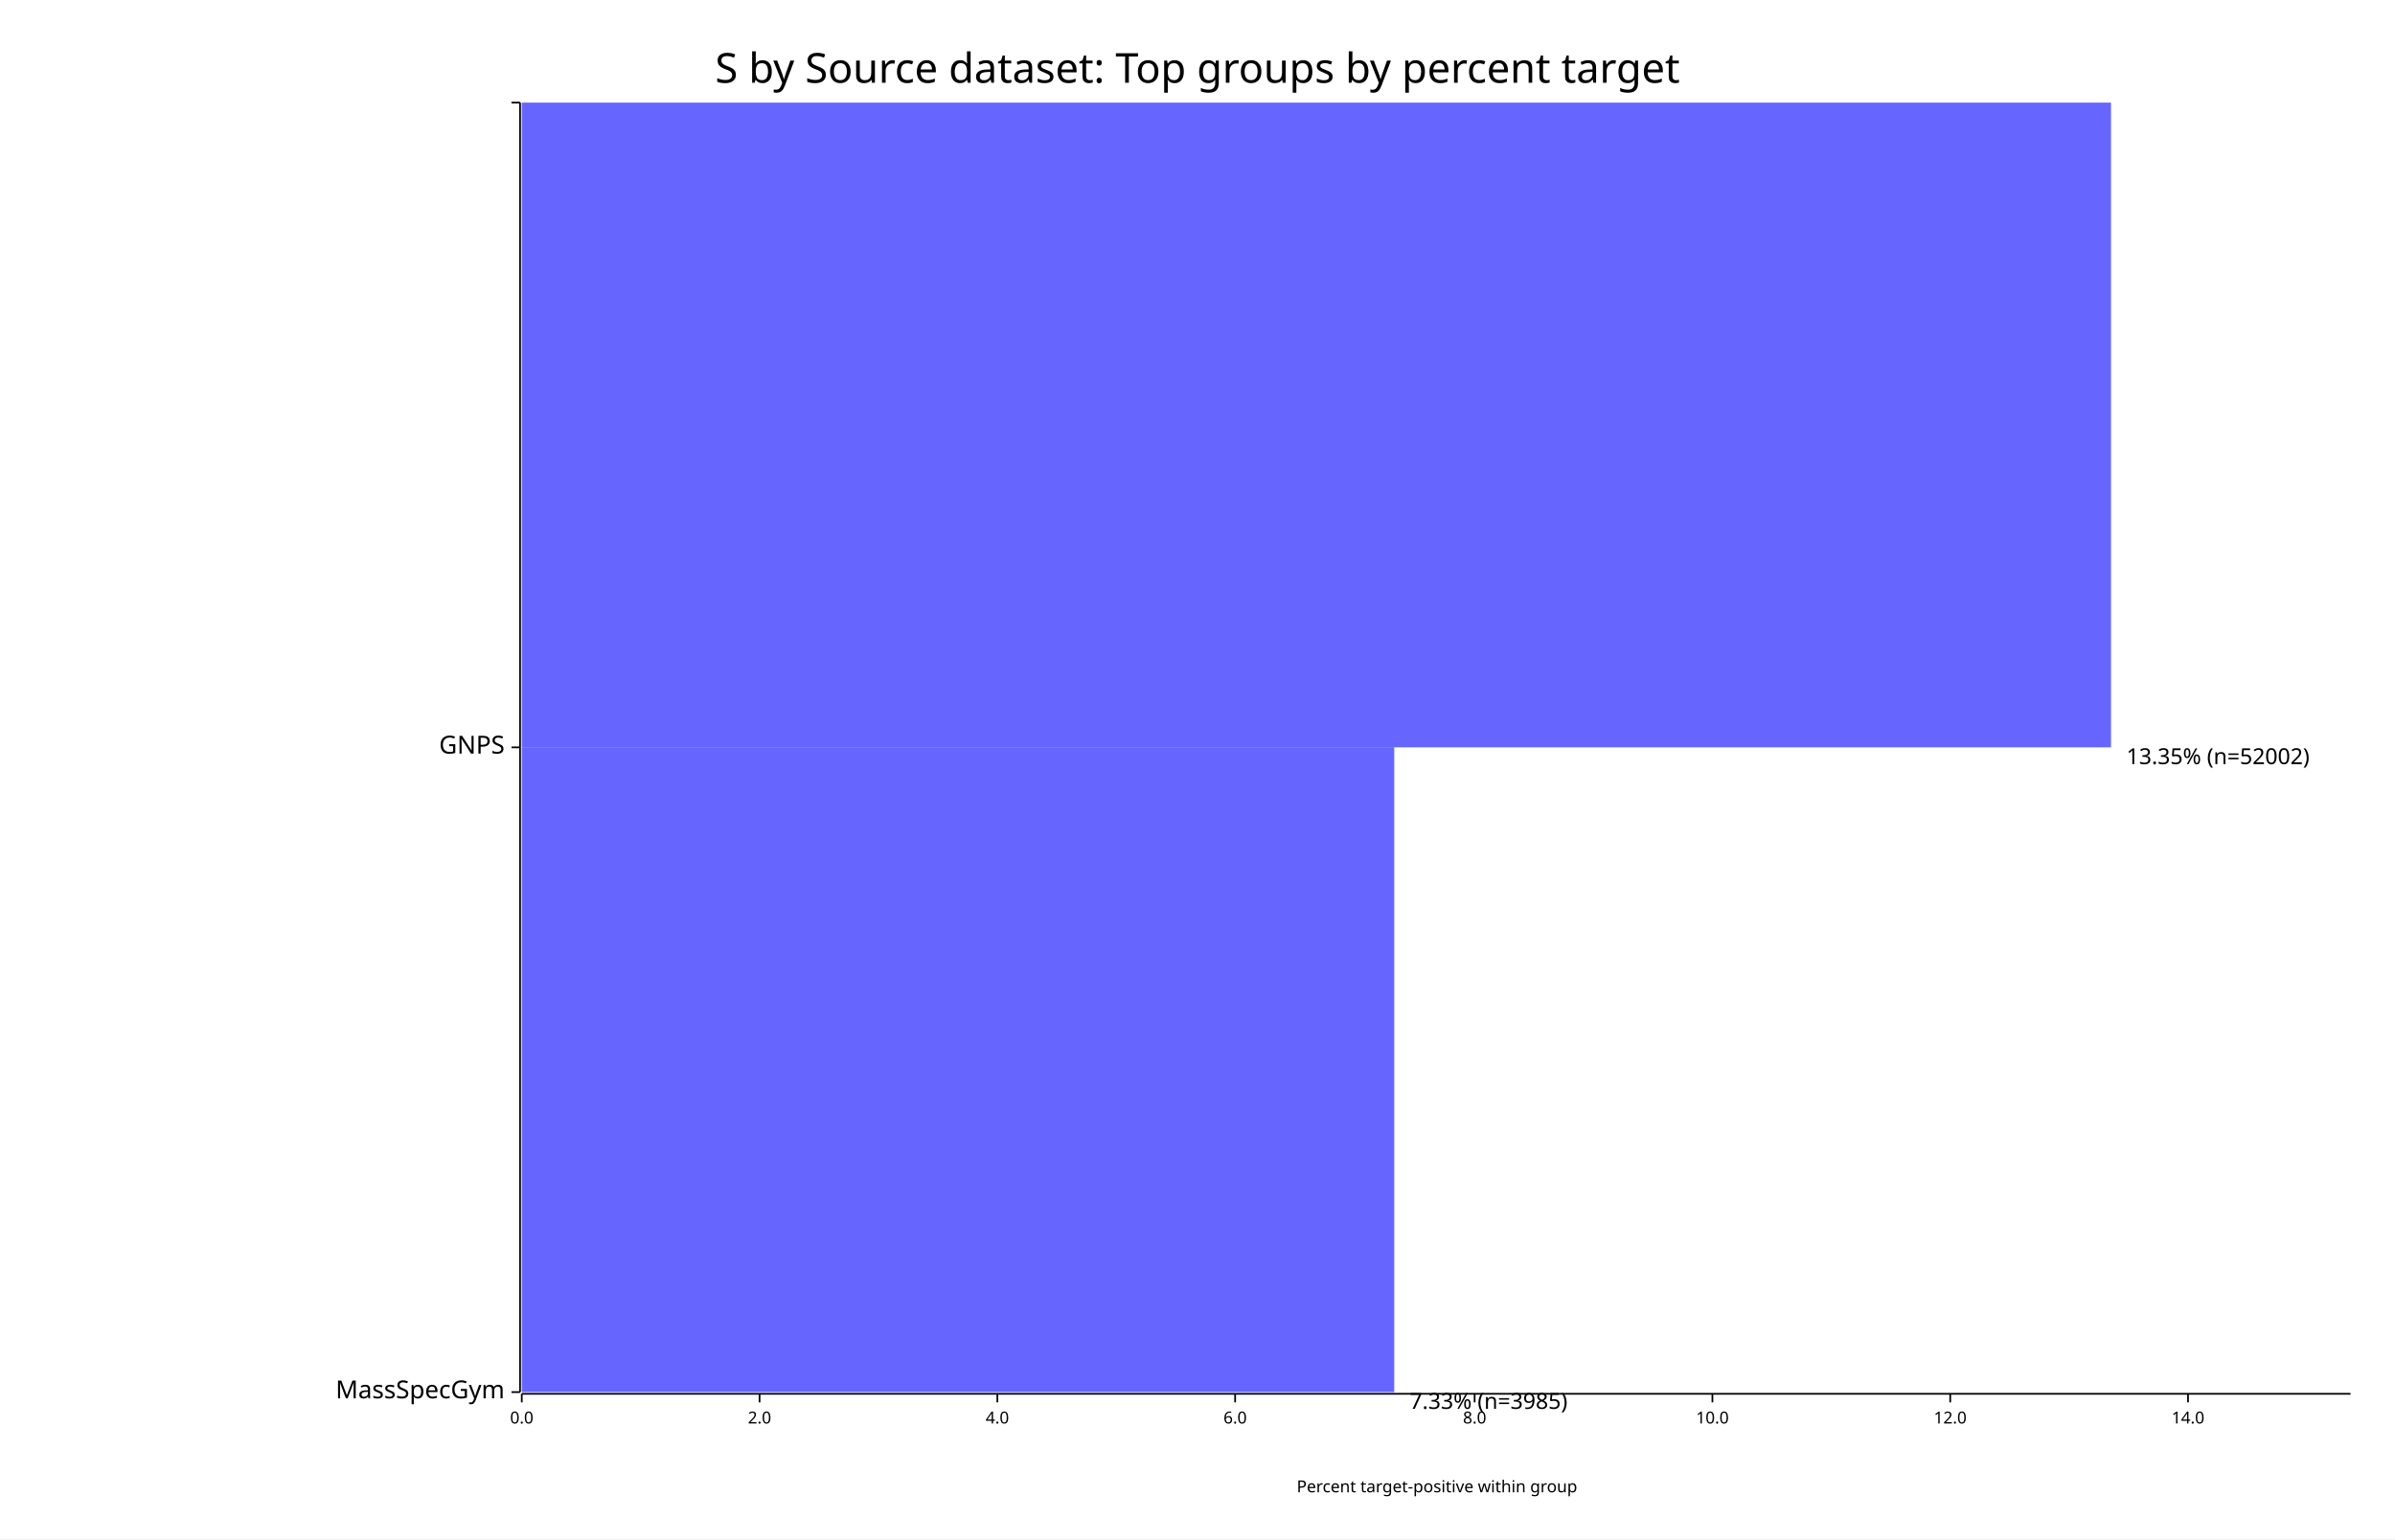
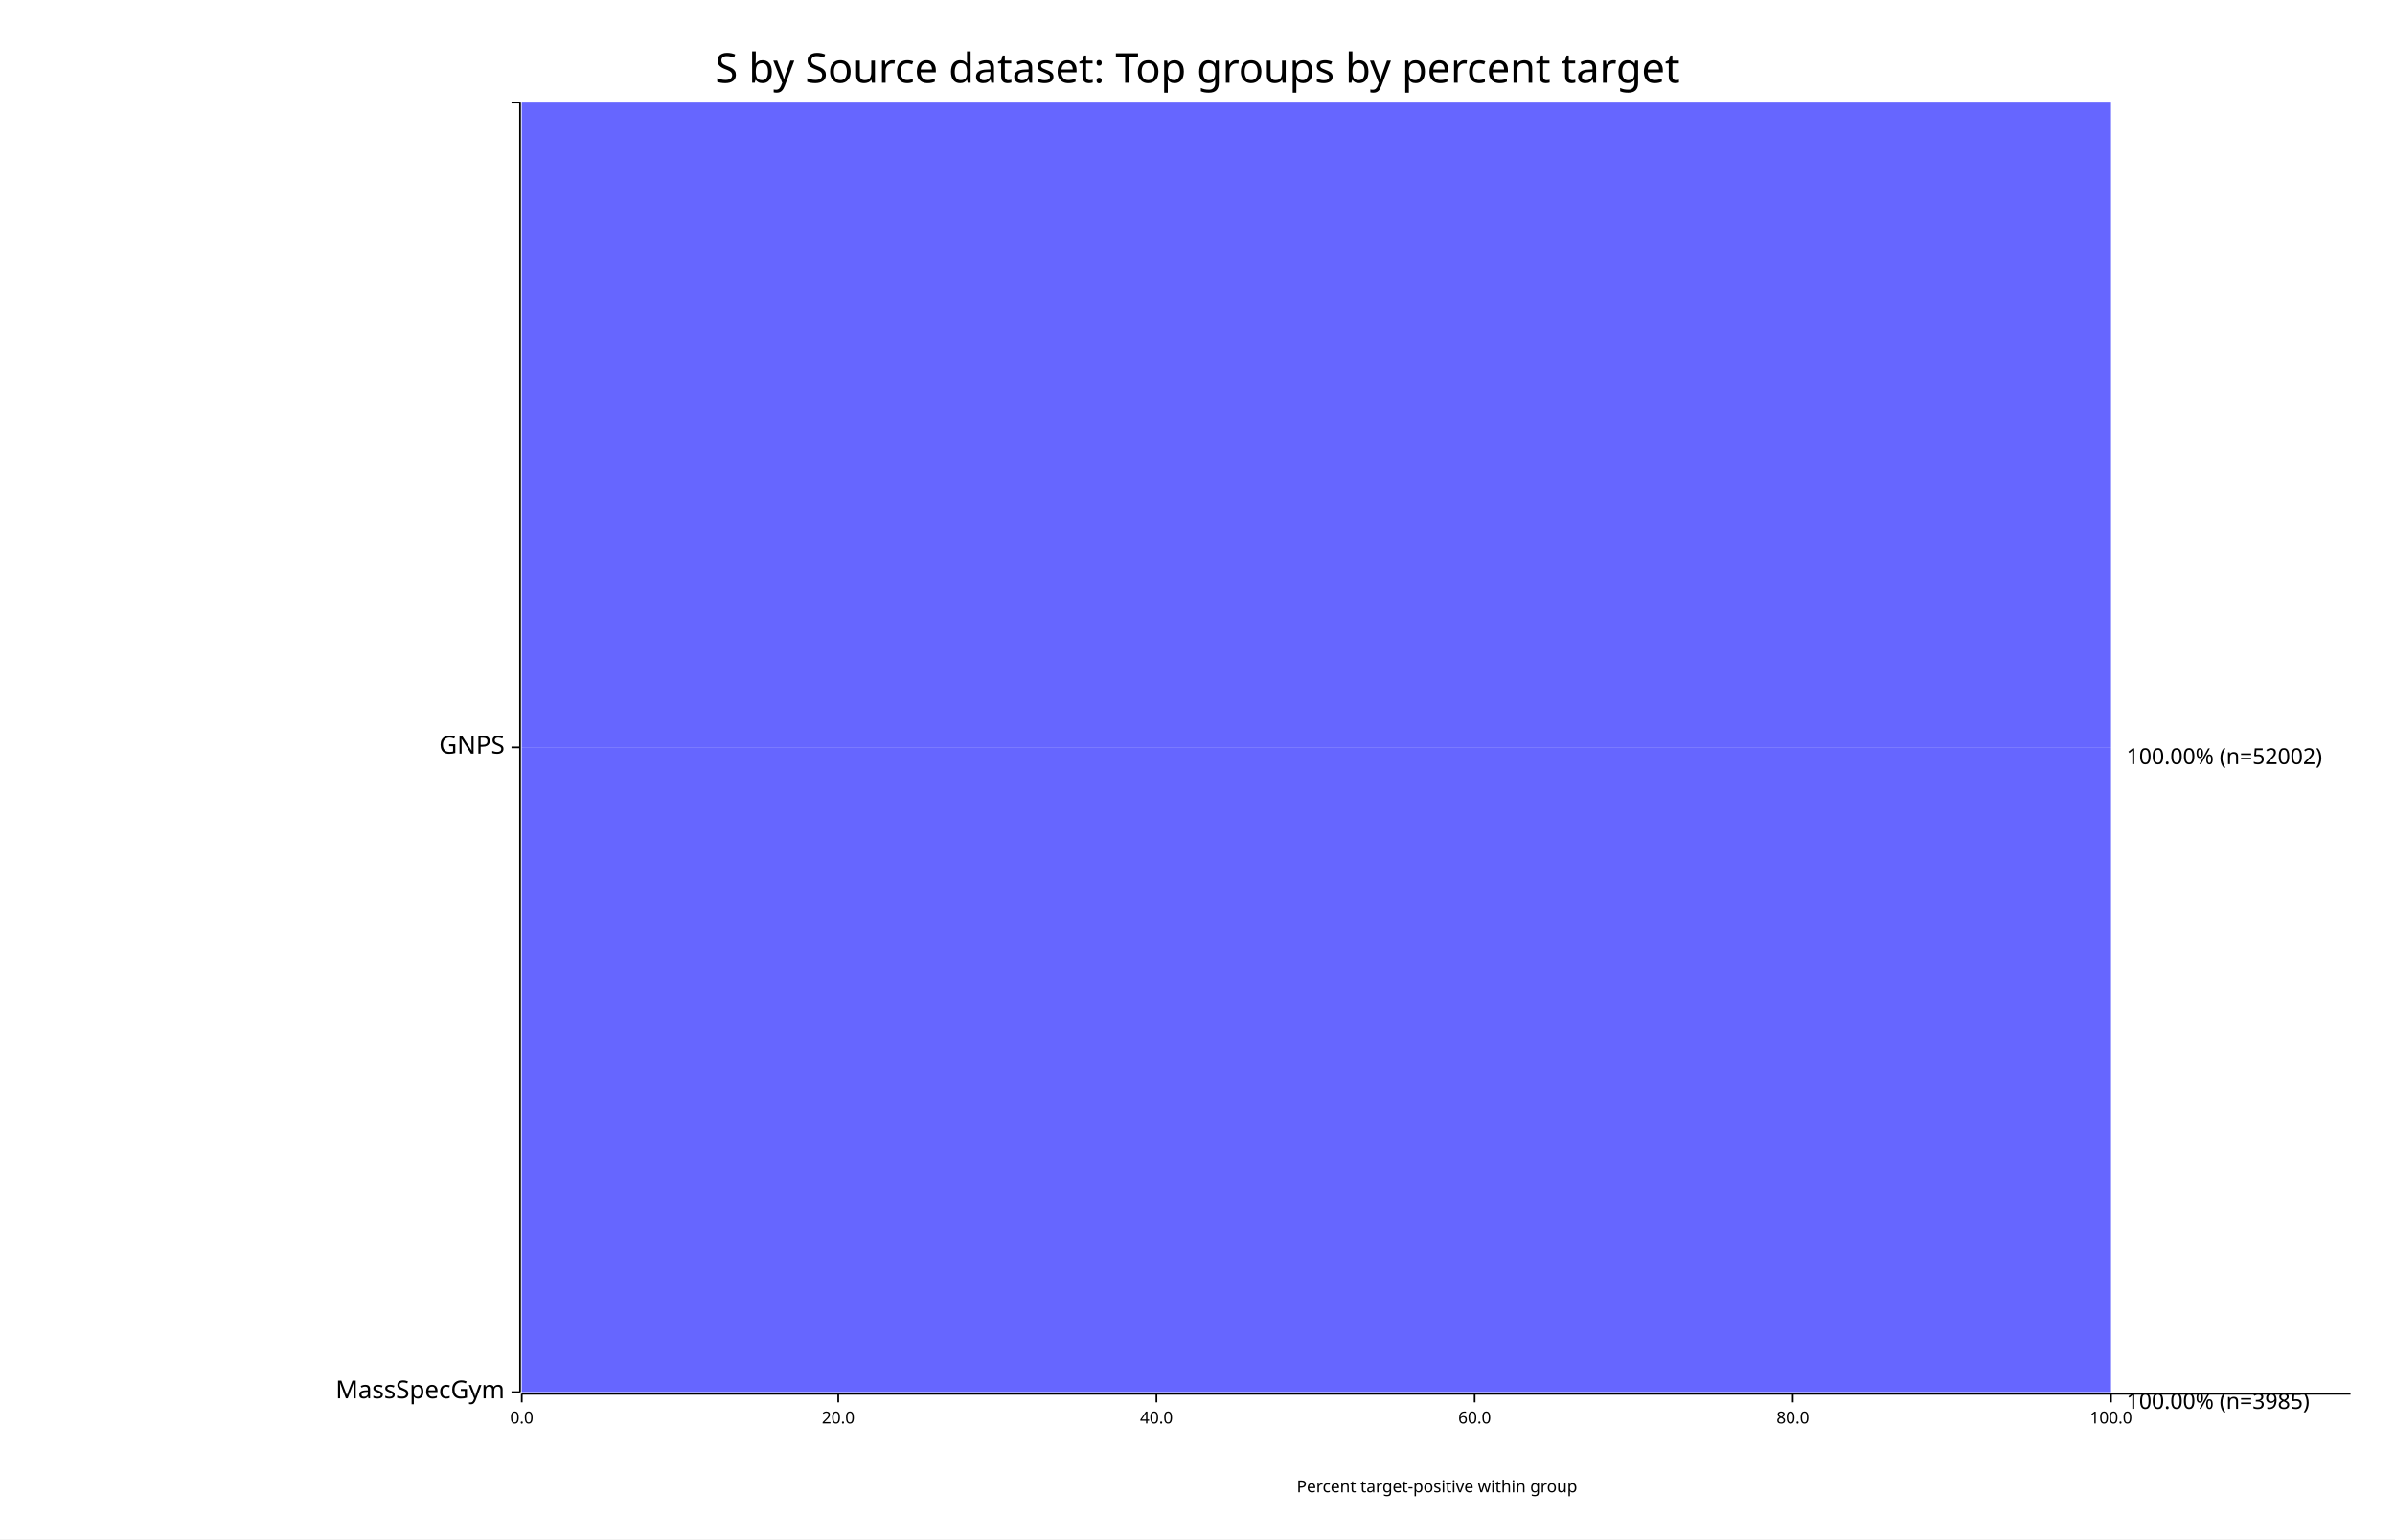
<svg xmlns="http://www.w3.org/2000/svg" width="1400" height="900" viewBox="0 0 1400 900">
  <rect x="0" y="0" width="1400" height="900" opacity="1" fill="#FFFFFF" stroke="none" />
  <text x="700" y="30" dy="0.76em" text-anchor="middle" font-family="sans-serif" font-size="24.194" opacity="1" fill="#000000">
S by Source dataset: Top groups by percent target
</text>
  <text x="840" y="875" dy="-0.5ex" text-anchor="middle" font-family="sans-serif" font-size="9.677" opacity="1" fill="#000000">
Percent target-positive within group
</text>
  <polyline fill="none" opacity="1" stroke="#000000" stroke-width="1" points="304,60 304,814 " />
  <text x="295" y="814" dy="0.5ex" text-anchor="end" font-family="sans-serif" font-size="14.516" opacity="1" fill="#000000">
MassSpecGym
</text>
  <polyline fill="none" opacity="1" stroke="#000000" stroke-width="1" points="299,814 304,814 " />
  <text x="295" y="437" dy="0.5ex" text-anchor="end" font-family="sans-serif" font-size="14.516" opacity="1" fill="#000000">
GNPS
</text>
  <polyline fill="none" opacity="1" stroke="#000000" stroke-width="1" points="299,437 304,437 " />
  <text x="295" y="60" dy="0.5ex" text-anchor="end" font-family="sans-serif" font-size="14.516" opacity="1" fill="#000000">

</text>
  <polyline fill="none" opacity="1" stroke="#000000" stroke-width="1" points="299,60 304,60 " />
  <polyline fill="none" opacity="1" stroke="#000000" stroke-width="1" points="305,815 1374,815 " />
  <text x="305" y="825" dy="0.76em" text-anchor="middle" font-family="sans-serif" font-size="9.677" opacity="1" fill="#000000">
0.0
</text>
  <polyline fill="none" opacity="1" stroke="#000000" stroke-width="1" points="305,815 305,820 " />
-   <text x="444" y="825" dy="0.76em" text-anchor="middle" font-family="sans-serif" font-size="9.677" opacity="1" fill="#000000">
- 2.0
+   <text x="490" y="825" dy="0.76em" text-anchor="middle" font-family="sans-serif" font-size="9.677" opacity="1" fill="#000000">
+ 20.0
</text>
-   <polyline fill="none" opacity="1" stroke="#000000" stroke-width="1" points="444,815 444,820 " />
-   <text x="583" y="825" dy="0.76em" text-anchor="middle" font-family="sans-serif" font-size="9.677" opacity="1" fill="#000000">
- 4.0
+   <polyline fill="none" opacity="1" stroke="#000000" stroke-width="1" points="490,815 490,820 " />
+   <text x="676" y="825" dy="0.76em" text-anchor="middle" font-family="sans-serif" font-size="9.677" opacity="1" fill="#000000">
+ 40.0
</text>
-   <polyline fill="none" opacity="1" stroke="#000000" stroke-width="1" points="583,815 583,820 " />
-   <text x="722" y="825" dy="0.76em" text-anchor="middle" font-family="sans-serif" font-size="9.677" opacity="1" fill="#000000">
- 6.0
- </text>
-   <polyline fill="none" opacity="1" stroke="#000000" stroke-width="1" points="722,815 722,820 " />
+   <polyline fill="none" opacity="1" stroke="#000000" stroke-width="1" points="676,815 676,820 " />
  <text x="862" y="825" dy="0.76em" text-anchor="middle" font-family="sans-serif" font-size="9.677" opacity="1" fill="#000000">
- 8.0
+ 60.0
</text>
  <polyline fill="none" opacity="1" stroke="#000000" stroke-width="1" points="862,815 862,820 " />
-   <text x="1001" y="825" dy="0.76em" text-anchor="middle" font-family="sans-serif" font-size="9.677" opacity="1" fill="#000000">
- 10.0
+   <text x="1048" y="825" dy="0.76em" text-anchor="middle" font-family="sans-serif" font-size="9.677" opacity="1" fill="#000000">
+ 80.0
</text>
-   <polyline fill="none" opacity="1" stroke="#000000" stroke-width="1" points="1001,815 1001,820 " />
-   <text x="1140" y="825" dy="0.76em" text-anchor="middle" font-family="sans-serif" font-size="9.677" opacity="1" fill="#000000">
- 12.0
+   <polyline fill="none" opacity="1" stroke="#000000" stroke-width="1" points="1048,815 1048,820 " />
+   <text x="1234" y="825" dy="0.76em" text-anchor="middle" font-family="sans-serif" font-size="9.677" opacity="1" fill="#000000">
+ 100.0
</text>
-   <polyline fill="none" opacity="1" stroke="#000000" stroke-width="1" points="1140,815 1140,820 " />
-   <text x="1279" y="825" dy="0.76em" text-anchor="middle" font-family="sans-serif" font-size="9.677" opacity="1" fill="#000000">
- 14.0
- </text>
-   <polyline fill="none" opacity="1" stroke="#000000" stroke-width="1" points="1279,815 1279,820 " />
-   <rect x="305" y="437" width="510" height="377" opacity="0.6" fill="#0000FF" stroke="none" />
-   <text x="824" y="814" dy="0.76em" text-anchor="start" font-family="sans-serif" font-size="12.903" opacity="1" fill="#000000">
- 7.33% (n=3985)
+   <polyline fill="none" opacity="1" stroke="#000000" stroke-width="1" points="1234,815 1234,820 " />
+   <rect x="305" y="437" width="929" height="377" opacity="0.6" fill="#0000FF" stroke="none" />
+   <text x="1243" y="814" dy="0.76em" text-anchor="start" font-family="sans-serif" font-size="12.903" opacity="1" fill="#000000">
+ 100.00% (n=3985)
</text>
  <rect x="305" y="60" width="929" height="377" opacity="0.6" fill="#0000FF" stroke="none" />
  <text x="1243" y="437" dy="0.76em" text-anchor="start" font-family="sans-serif" font-size="12.903" opacity="1" fill="#000000">
- 13.35% (n=52002)
+ 100.00% (n=52002)
</text>
</svg>
